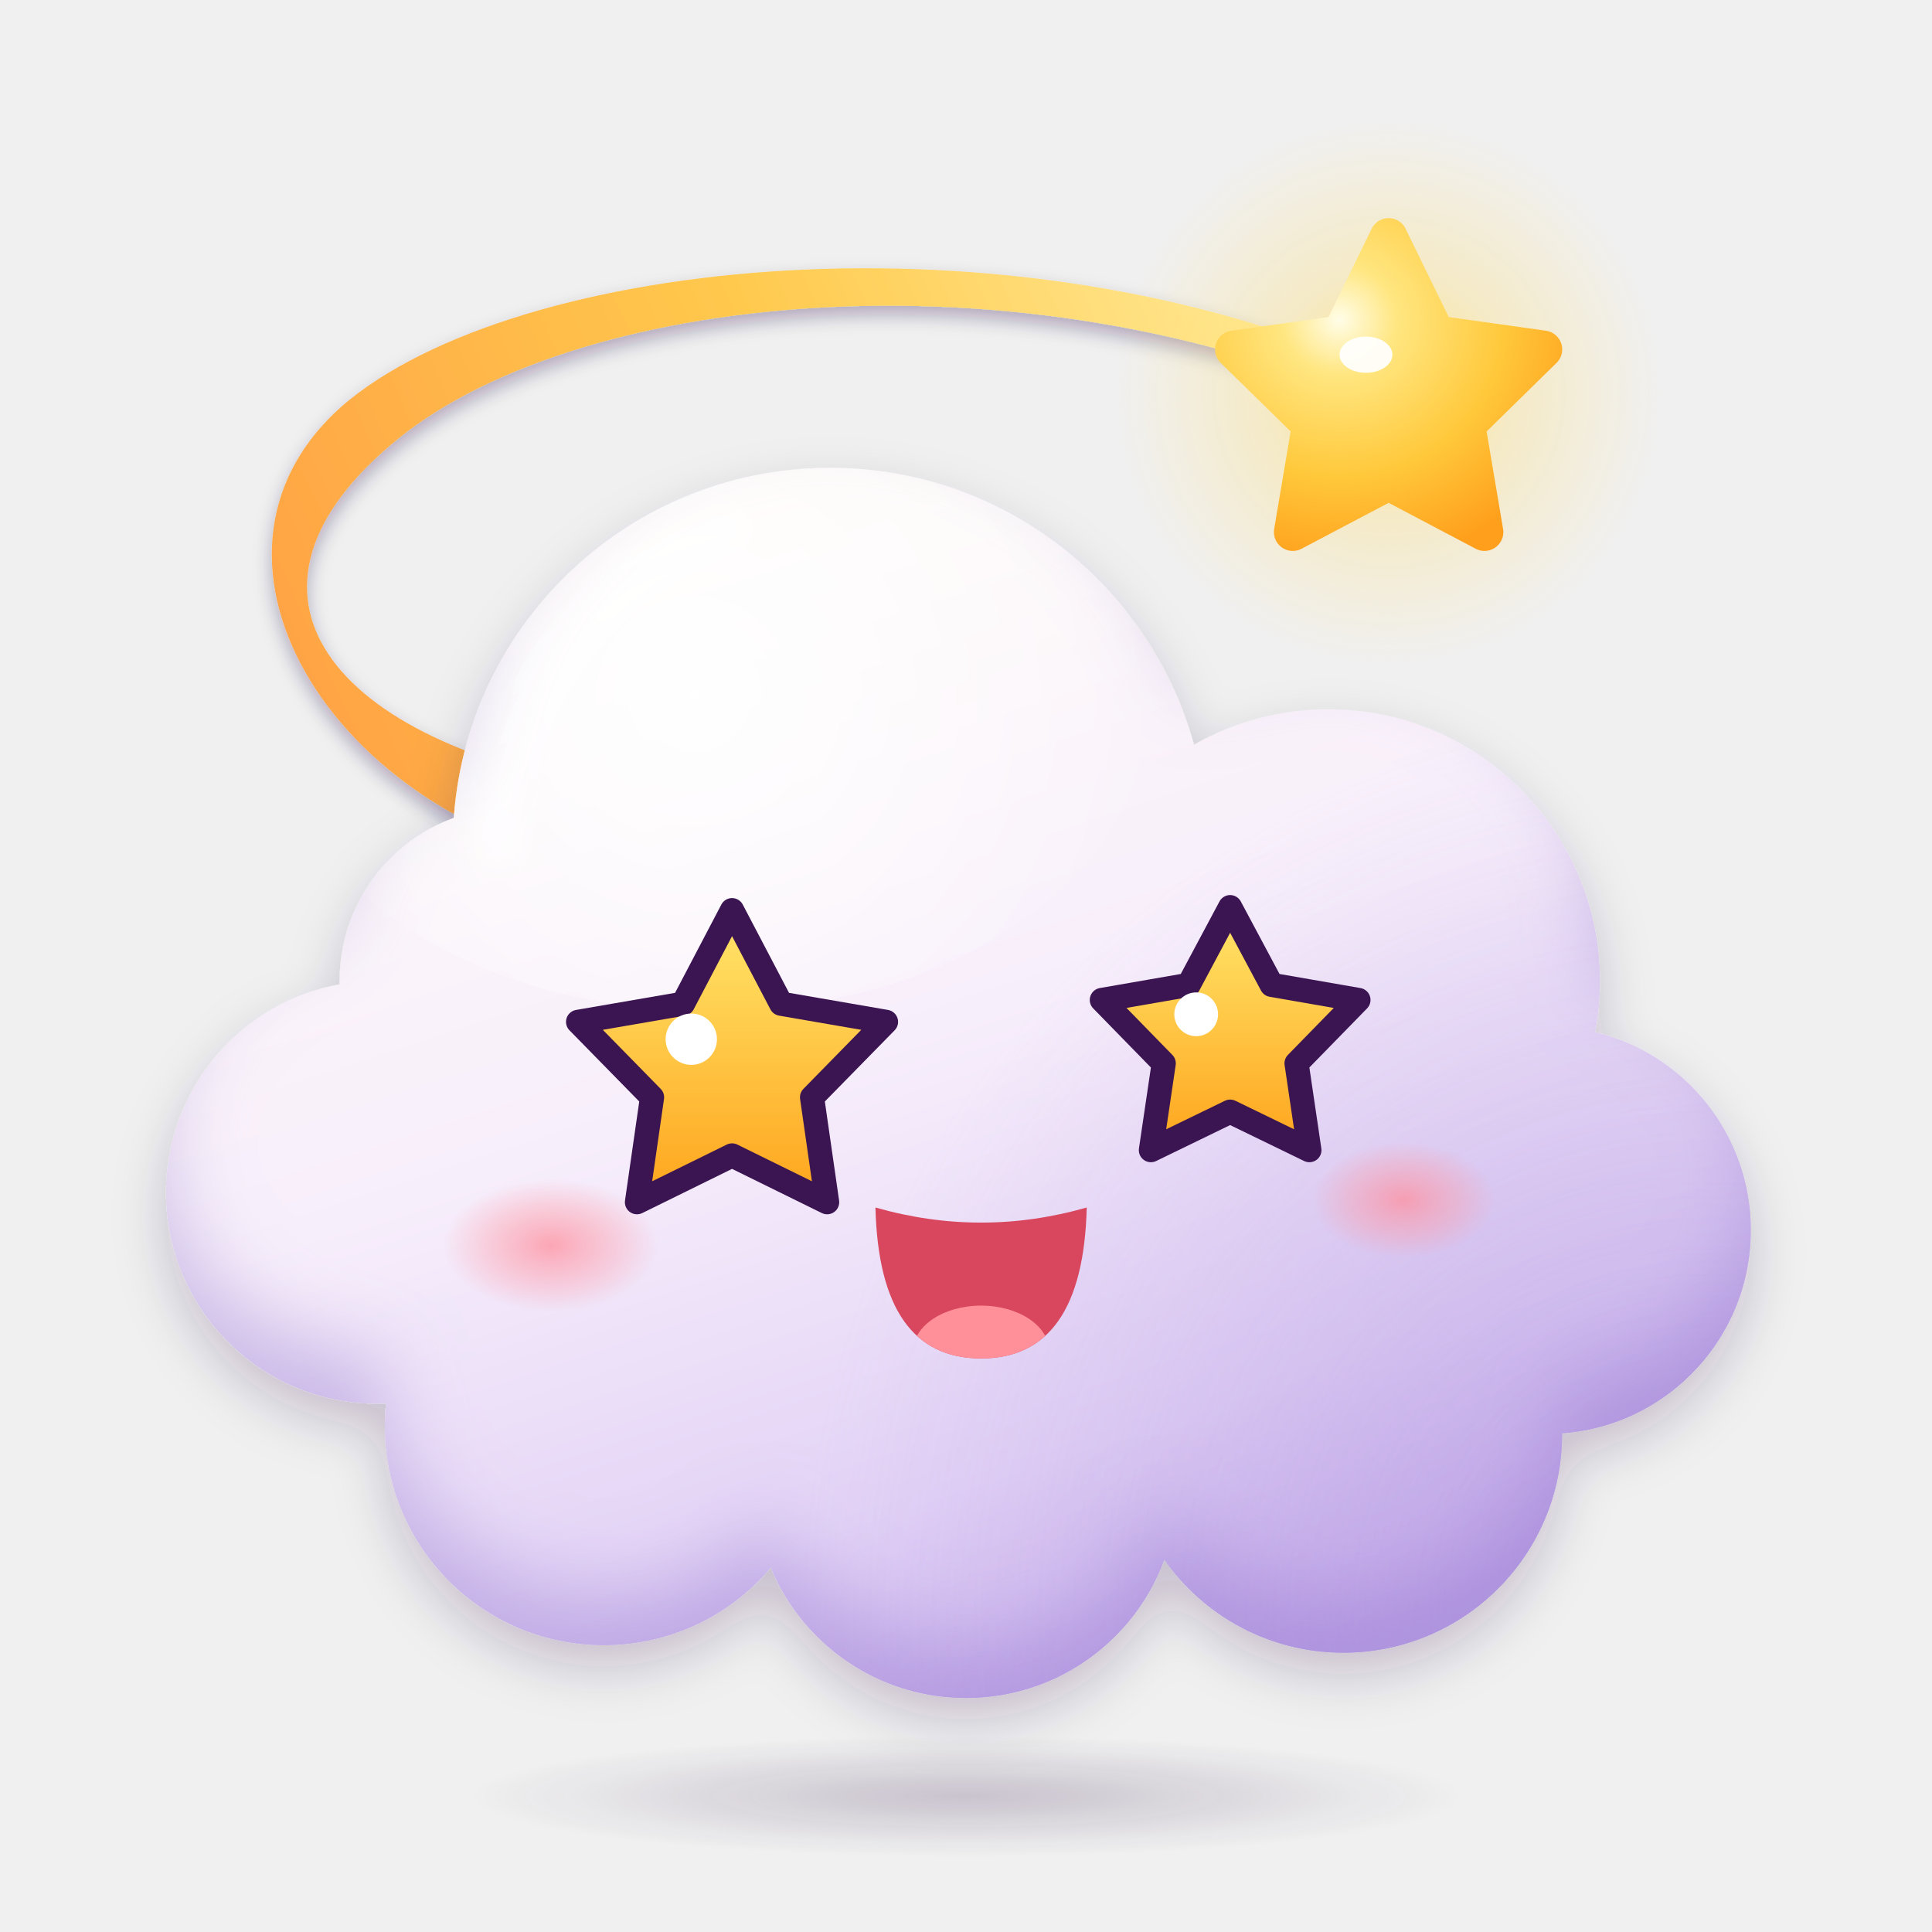
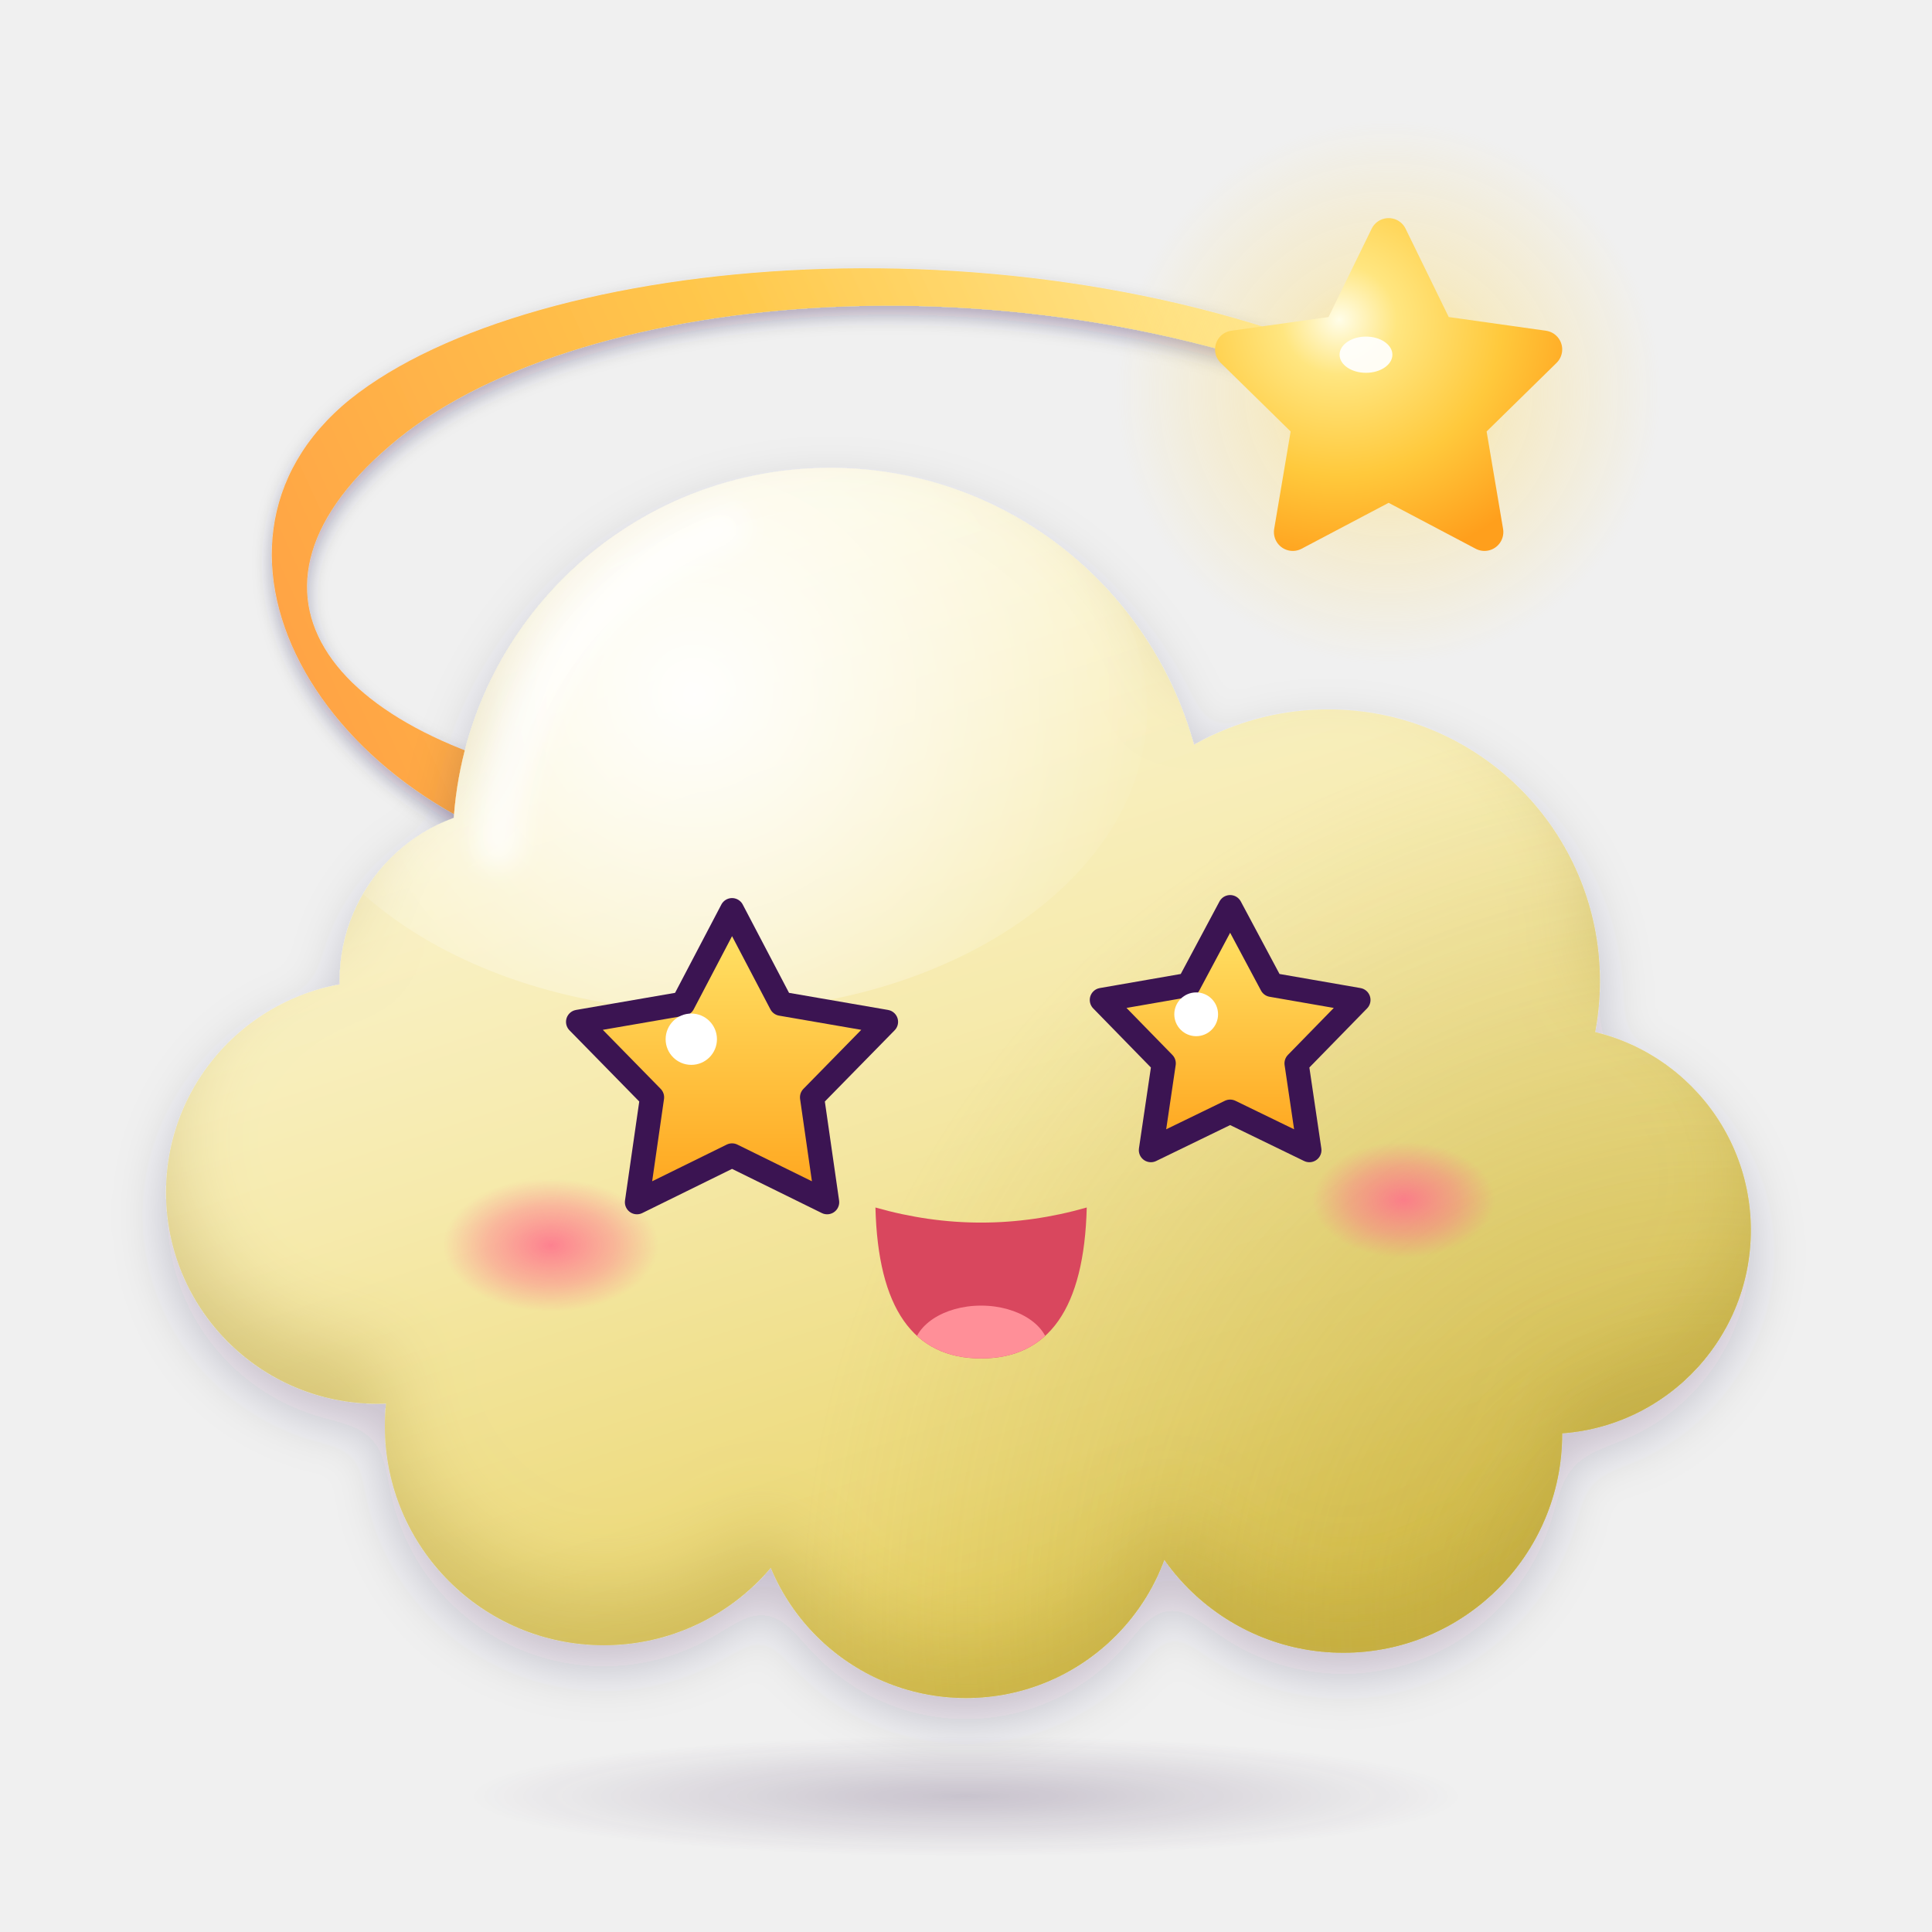
<svg xmlns="http://www.w3.org/2000/svg" viewBox="0 0 256 256" role="img" aria-labelledby="kcTitle">
  <style>
    .float{transform-origin:128px 200px;animation:kfloat 4s cubic-bezier(.45,0,.55,1) infinite}
    @keyframes kfloat{0%{transform:translate(0px,0px)}50%{transform:translate(0px,-3px)}100%{transform:translate(0px,0px)}}
    .groundB{transform-origin:128px 238px;animation:kgroundB 4s cubic-bezier(.45,0,.55,1) infinite}
    @keyframes kgroundB{0%{opacity:1;transform:scale(1,1)}50%{opacity:0.82;transform:scale(0.94,0.94)}100%{opacity:1;transform:scale(1,1)}}
    .hop{animation:khop 8s cubic-bezier(.45,0,.55,1) infinite}
    @keyframes khop{0%{transform:translate(0px,0px)}3.75%{transform:translate(0px,0px);animation-timing-function:cubic-bezier(.2,.75,.35,1)}4.75%{transform:translate(0px,0px);animation-timing-function:cubic-bezier(.2,.75,.35,1)}6.875%{transform:translate(0px,-10px);animation-timing-function:cubic-bezier(.6,0,.85,.45)}9%{transform:translate(0px,0px);animation-timing-function:cubic-bezier(.2,.75,.35,1)}10%{transform:translate(0px,0px)}10.625%{transform:translate(0px,0px);animation-timing-function:cubic-bezier(.2,.75,.35,1)}11.625%{transform:translate(0px,0px);animation-timing-function:cubic-bezier(.2,.75,.35,1)}13.75%{transform:translate(0px,-10px);animation-timing-function:cubic-bezier(.6,0,.85,.45)}15.875%{transform:translate(0px,0px);animation-timing-function:cubic-bezier(.2,.75,.35,1)}16.875%{transform:translate(0px,0px)}17.5%{transform:translate(0px,0px);animation-timing-function:cubic-bezier(.2,.75,.35,1)}18.5%{transform:translate(0px,0px);animation-timing-function:cubic-bezier(.2,.75,.35,1)}20.625%{transform:translate(0px,-10px);animation-timing-function:cubic-bezier(.6,0,.85,.45)}22.75%{transform:translate(0px,0px);animation-timing-function:cubic-bezier(.2,.75,.35,1)}23.75%{transform:translate(0px,0px)}25%{transform:translate(0px,0px)}28.125%{transform:translate(0px,0px)}31.25%{transform:translate(0px,-4px)}34.375%{transform:translate(0px,0px)}37.5%{transform:translate(0px,-4px)}40.625%{transform:translate(0px,0px)}43.75%{transform:translate(0px,-4px)}46.875%{transform:translate(0px,0px)}50%{transform:translate(0px,-4px)}52.5%{transform:translate(0px,0px)}56.25%{transform:translate(0px,0px);animation-timing-function:cubic-bezier(.2,.75,.35,1)}58.75%{transform:translate(0px,0px);animation-timing-function:cubic-bezier(.2,.75,.35,1)}62.75%{transform:translate(0px,-14.4px);animation-timing-function:cubic-bezier(.2,.75,.35,1)}64.875%{transform:translate(0px,-16px);animation-timing-function:cubic-bezier(.6,0,.85,.45)}67.625%{transform:translate(0px,-1px);animation-timing-function:cubic-bezier(.2,.75,.35,1)}68.75%{transform:translate(0px,0px);animation-timing-function:cubic-bezier(.2,.75,.35,1)}70.875%{transform:translate(0px,-4.4px)}73.125%{transform:translate(0px,0px)}75.625%{transform:translate(0px,0px)}88.75%{transform:translate(0px,0px);animation-timing-function:cubic-bezier(.2,.75,.35,1)}89.75%{transform:translate(0px,0px);animation-timing-function:cubic-bezier(.2,.75,.35,1)}91.875%{transform:translate(0px,-6px);animation-timing-function:cubic-bezier(.6,0,.85,.45)}94%{transform:translate(0px,0px);animation-timing-function:cubic-bezier(.2,.75,.35,1)}95%{transform:translate(0px,0px)}100%{transform:translate(0px,0px)}}
    .squash{transform-origin:128px 226px;animation:ksquash 8s cubic-bezier(.45,0,.55,1) infinite}
    @keyframes ksquash{0%{transform:scale(1,1)}3.75%{transform:scale(1,1);animation-timing-function:cubic-bezier(.2,.75,.35,1)}4.75%{transform:scale(1.06,0.92);animation-timing-function:cubic-bezier(.2,.75,.35,1)}6.875%{transform:scale(0.97,1.04);animation-timing-function:cubic-bezier(.6,0,.85,.45)}9%{transform:scale(1.06,0.93);animation-timing-function:cubic-bezier(.2,.75,.35,1)}10%{transform:scale(1,1)}10.625%{transform:scale(1,1);animation-timing-function:cubic-bezier(.2,.75,.35,1)}11.625%{transform:scale(1.06,0.92);animation-timing-function:cubic-bezier(.2,.75,.35,1)}13.75%{transform:scale(0.97,1.04);animation-timing-function:cubic-bezier(.6,0,.85,.45)}15.875%{transform:scale(1.06,0.93);animation-timing-function:cubic-bezier(.2,.75,.35,1)}16.875%{transform:scale(1,1)}17.5%{transform:scale(1,1);animation-timing-function:cubic-bezier(.2,.75,.35,1)}18.5%{transform:scale(1.06,0.92);animation-timing-function:cubic-bezier(.2,.75,.35,1)}20.625%{transform:scale(0.97,1.04);animation-timing-function:cubic-bezier(.6,0,.85,.45)}22.75%{transform:scale(1.06,0.93);animation-timing-function:cubic-bezier(.2,.75,.35,1)}23.75%{transform:scale(1,1)}25%{transform:scale(1,1)}28.125%{transform:scale(1.04,0.95)}31.25%{transform:scale(0.98,1.03)}34.375%{transform:scale(1.04,0.95)}37.5%{transform:scale(0.98,1.03)}40.625%{transform:scale(1.04,0.95)}43.75%{transform:scale(0.98,1.03)}46.875%{transform:scale(1.04,0.95)}50%{transform:scale(0.98,1.03)}52.5%{transform:scale(1,1)}56.25%{transform:scale(1,1);animation-timing-function:cubic-bezier(.2,.75,.35,1)}58.75%{transform:scale(1.099,0.879);animation-timing-function:cubic-bezier(.2,.75,.35,1)}62.75%{transform:scale(0.934,1.088);animation-timing-function:cubic-bezier(.2,.75,.35,1)}64.875%{transform:scale(1.01,0.99);animation-timing-function:cubic-bezier(.6,0,.85,.45)}67.625%{transform:scale(0.96,1.05);animation-timing-function:cubic-bezier(.2,.75,.35,1)}68.75%{transform:scale(1.088,0.89);animation-timing-function:cubic-bezier(.2,.75,.35,1)}70.875%{transform:scale(0.98,1.02)}73.125%{transform:scale(1.015,0.985)}75.625%{transform:scale(1,1)}88.75%{transform:scale(1,1);animation-timing-function:cubic-bezier(.2,.75,.35,1)}89.75%{transform:scale(1.06,0.92);animation-timing-function:cubic-bezier(.2,.75,.35,1)}91.875%{transform:scale(0.97,1.04);animation-timing-function:cubic-bezier(.6,0,.85,.45)}94%{transform:scale(1.06,0.93);animation-timing-function:cubic-bezier(.2,.75,.35,1)}95%{transform:scale(1,1)}100%{transform:scale(1,1)}}
    .groundA{transform-origin:128px 238px;animation:kgroundA 8s cubic-bezier(.45,0,.55,1) infinite}
    @keyframes kgroundA{0%{opacity:1;transform:scale(1,1)}3.75%{opacity:1;transform:scale(1,1);animation-timing-function:cubic-bezier(.2,.75,.35,1)}4.75%{opacity:1;transform:scale(1.06,1.06);animation-timing-function:cubic-bezier(.2,.75,.35,1)}6.875%{opacity:0.817;transform:scale(0.893,0.893);animation-timing-function:cubic-bezier(.6,0,.85,.45)}9%{opacity:1;transform:scale(1.06,1.06);animation-timing-function:cubic-bezier(.2,.75,.35,1)}10%{opacity:1;transform:scale(1,1)}10.625%{opacity:1;transform:scale(1,1);animation-timing-function:cubic-bezier(.2,.75,.35,1)}11.625%{opacity:1;transform:scale(1.06,1.06);animation-timing-function:cubic-bezier(.2,.75,.35,1)}13.75%{opacity:0.817;transform:scale(0.893,0.893);animation-timing-function:cubic-bezier(.6,0,.85,.45)}15.875%{opacity:1;transform:scale(1.06,1.06);animation-timing-function:cubic-bezier(.2,.75,.35,1)}16.875%{opacity:1;transform:scale(1,1)}17.5%{opacity:1;transform:scale(1,1);animation-timing-function:cubic-bezier(.2,.75,.35,1)}18.5%{opacity:1;transform:scale(1.06,1.06);animation-timing-function:cubic-bezier(.2,.75,.35,1)}20.625%{opacity:0.817;transform:scale(0.893,0.893);animation-timing-function:cubic-bezier(.6,0,.85,.45)}22.75%{opacity:1;transform:scale(1.06,1.06);animation-timing-function:cubic-bezier(.2,.75,.35,1)}23.75%{opacity:1;transform:scale(1,1)}25%{opacity:1;transform:scale(1,1)}28.125%{opacity:1;transform:scale(1.04,1.04)}31.25%{opacity:0.927;transform:scale(0.957,0.957)}34.375%{opacity:1;transform:scale(1.04,1.04)}37.5%{opacity:0.927;transform:scale(0.957,0.957)}40.625%{opacity:1;transform:scale(1.04,1.04)}43.75%{opacity:0.927;transform:scale(0.957,0.957)}46.875%{opacity:1;transform:scale(1.04,1.04)}50%{opacity:0.927;transform:scale(0.957,0.957)}52.5%{opacity:1;transform:scale(1,1)}56.25%{opacity:1;transform:scale(1,1);animation-timing-function:cubic-bezier(.2,.75,.35,1)}58.75%{opacity:1;transform:scale(1.099,1.099);animation-timing-function:cubic-bezier(.2,.75,.35,1)}62.75%{opacity:0.736;transform:scale(0.846,0.846);animation-timing-function:cubic-bezier(.2,.75,.35,1)}64.875%{opacity:0.707;transform:scale(0.829,0.829);animation-timing-function:cubic-bezier(.6,0,.85,.45)}67.625%{opacity:0.982;transform:scale(0.95,0.95);animation-timing-function:cubic-bezier(.2,.75,.35,1)}68.75%{opacity:1;transform:scale(1.088,1.088);animation-timing-function:cubic-bezier(.2,.75,.35,1)}70.875%{opacity:0.919;transform:scale(0.953,0.953)}73.125%{opacity:1;transform:scale(1.015,1.015)}75.625%{opacity:1;transform:scale(1,1)}88.75%{opacity:1;transform:scale(1,1);animation-timing-function:cubic-bezier(.2,.75,.35,1)}89.75%{opacity:1;transform:scale(1.06,1.06);animation-timing-function:cubic-bezier(.2,.75,.35,1)}91.875%{opacity:0.89;transform:scale(0.936,0.936);animation-timing-function:cubic-bezier(.6,0,.85,.45)}94%{opacity:1;transform:scale(1.06,1.06);animation-timing-function:cubic-bezier(.2,.75,.35,1)}95%{opacity:1;transform:scale(1,1)}100%{opacity:1;transform:scale(1,1)}}
    .tilt{transform-origin:128px 160px;animation:ktilt 8s cubic-bezier(.45,0,.55,1) infinite}
    @keyframes ktilt{0%{transform:rotate(0deg)}25%{transform:rotate(0deg)}28.125%{transform:rotate(8deg)}34.375%{transform:rotate(-8deg)}40.625%{transform:rotate(8deg)}46.875%{transform:rotate(-8deg)}52.5%{transform:rotate(0deg)}100%{transform:rotate(0deg)}}
    .orbGlow{transform-origin:184px 52px;animation:korbGlow 8s cubic-bezier(.45,0,.55,1) infinite}
    @keyframes korbGlow{0%{opacity:0.5;transform:scale(1,1)}6.875%{opacity:0.8;transform:scale(1.15,1.15)}13.75%{opacity:0.55;transform:scale(1,1)}20.625%{opacity:0.8;transform:scale(1.15,1.15)}27.5%{opacity:0.5;transform:scale(1,1)}65%{opacity:1;transform:scale(1.45,1.45)}72.5%{opacity:0.55;transform:scale(1,1)}91.875%{opacity:0.8;transform:scale(1.12,1.12)}100%{opacity:0.5;transform:scale(1,1)}}
    .orbBall{transform-origin:184px 52px;animation:korbBall 8s cubic-bezier(.45,0,.55,1) infinite}
    @keyframes korbBall{0%{transform:rotate(0deg) scale(1,1)}6.875%{transform:rotate(0deg) scale(1.15,1.15)}10%{transform:rotate(0deg) scale(1,1)}13.75%{transform:rotate(0deg) scale(1.15,1.15)}16.875%{transform:rotate(0deg) scale(1,1)}20.625%{transform:rotate(0deg) scale(1.15,1.15)}23.75%{transform:rotate(0deg) scale(1,1)}58.75%{transform:rotate(0deg) scale(0.9,0.9)}65%{transform:rotate(72deg) scale(1.25,1.25)}70%{transform:rotate(72deg) scale(1,1)}88.75%{transform:rotate(72deg) scale(1,1)}91.875%{transform:rotate(0deg) scale(1.15,1.15)}95%{transform:rotate(0deg) scale(1,1)}100%{transform:rotate(0deg) scale(1,1)}}
    .starL{transform-origin:97px 142px;animation:kstarL 8s cubic-bezier(.45,0,.55,1) infinite}
    @keyframes kstarL{0%{transform:rotate(0deg) scale(1,1)}6.875%{transform:rotate(10deg) scale(1.22,1.22)}10%{transform:rotate(0deg) scale(1,1)}13.75%{transform:rotate(-10deg) scale(1.22,1.22)}16.875%{transform:rotate(0deg) scale(1,1)}20.625%{transform:rotate(10deg) scale(1.22,1.22)}23.75%{transform:rotate(0deg) scale(1,1)}25%{transform:rotate(0deg) scale(1,1)}28.125%{transform:rotate(-12deg) scale(1,1)}34.375%{transform:rotate(12deg) scale(1,1)}40.625%{transform:rotate(-12deg) scale(1,1)}46.875%{transform:rotate(12deg) scale(1,1)}52.5%{transform:rotate(0deg) scale(1,1)}58.75%{transform:rotate(0deg) scale(0.85,0.85)}65%{transform:rotate(72deg) scale(1.35,1.35)}70%{transform:rotate(72deg) scale(1,1)}88.75%{transform:rotate(72deg) scale(1,1)}91.875%{transform:rotate(0deg) scale(1.2,1.2)}95%{transform:rotate(0deg) scale(1,1)}100%{transform:rotate(0deg) scale(1,1)}}
    .starR{transform-origin:163px 138px;animation:kstarR 8s cubic-bezier(.45,0,.55,1) infinite}
    @keyframes kstarR{0%{transform:rotate(0deg) scale(1,1)}6.875%{transform:rotate(10deg) scale(1.22,1.22)}10%{transform:rotate(0deg) scale(1,1)}13.75%{transform:rotate(-10deg) scale(1.22,1.22)}16.875%{transform:rotate(0deg) scale(1,1)}20.625%{transform:rotate(10deg) scale(1.22,1.22)}23.75%{transform:rotate(0deg) scale(1,1)}25%{transform:rotate(0deg) scale(1,1)}28.125%{transform:rotate(-12deg) scale(1,1)}34.375%{transform:rotate(12deg) scale(1,1)}40.625%{transform:rotate(-12deg) scale(1,1)}46.875%{transform:rotate(12deg) scale(1,1)}52.5%{transform:rotate(0deg) scale(1,1)}58.75%{transform:rotate(0deg) scale(0.85,0.85)}65%{transform:rotate(72deg) scale(1.35,1.35)}70%{transform:rotate(72deg) scale(1,1)}88.75%{transform:rotate(72deg) scale(1,1)}91.875%{transform:rotate(0deg) scale(1.2,1.2)}95%{transform:rotate(0deg) scale(1,1)}100%{transform:rotate(0deg) scale(1,1)}}
    .grin{transform-origin:130px 161px;animation:kgrin 8s cubic-bezier(.45,0,.55,1) infinite}
    @keyframes kgrin{0%{transform:scale(1,1)}6.875%{transform:scale(1.04,1.15)}10%{transform:scale(1,1)}13.75%{transform:scale(1.04,1.15)}16.875%{transform:scale(1,1)}20.625%{transform:scale(1.04,1.15)}23.75%{transform:scale(1,1)}58.75%{transform:scale(1.1,0.85)}65%{transform:scale(1.08,1.2)}70%{transform:scale(1,1)}100%{transform:scale(1,1)}}
    .sp1{transform-origin:38px 96px;animation:ksp1 8s cubic-bezier(.45,0,.55,1) infinite}
    @keyframes ksp1{0%{opacity:0;transform:rotate(0deg) scale(0,0)}6.25%{opacity:0;transform:rotate(0deg) scale(0,0)}8.656%{opacity:1;transform:rotate(45deg) scale(1.15,1.15)}11.062%{opacity:1;transform:rotate(70deg) scale(0.85,0.85)}13.125%{opacity:0;transform:rotate(90deg) scale(0,0)}63.75%{opacity:0;transform:rotate(0deg) scale(0,0)}66.156%{opacity:1;transform:rotate(45deg) scale(1.15,1.15)}68.562%{opacity:1;transform:rotate(70deg) scale(0.85,0.85)}70.625%{opacity:0;transform:rotate(90deg) scale(0,0)}100%{opacity:0;transform:rotate(0deg) scale(0,0)}}
    .sp2{transform-origin:228px 122px;animation:ksp2 8s cubic-bezier(.45,0,.55,1) infinite}
    @keyframes ksp2{0%{opacity:0;transform:rotate(0deg) scale(0,0)}13.125%{opacity:0;transform:rotate(0deg) scale(0,0)}15.531%{opacity:1;transform:rotate(45deg) scale(1.15,1.15)}17.938%{opacity:1;transform:rotate(70deg) scale(0.85,0.85)}20%{opacity:0;transform:rotate(90deg) scale(0,0)}64.75%{opacity:0;transform:rotate(0deg) scale(0,0)}67.156%{opacity:1;transform:rotate(45deg) scale(1.15,1.15)}69.562%{opacity:1;transform:rotate(70deg) scale(0.85,0.85)}71.625%{opacity:0;transform:rotate(90deg) scale(0,0)}100%{opacity:0;transform:rotate(0deg) scale(0,0)}}
    .sp3{transform-origin:226px 34px;animation:ksp3 8s cubic-bezier(.45,0,.55,1) infinite}
    @keyframes ksp3{0%{opacity:0;transform:rotate(0deg) scale(0,0)}20%{opacity:0;transform:rotate(0deg) scale(0,0)}22.406%{opacity:1;transform:rotate(45deg) scale(1.15,1.15)}24.812%{opacity:1;transform:rotate(70deg) scale(0.85,0.85)}26.875%{opacity:0;transform:rotate(90deg) scale(0,0)}65.75%{opacity:0;transform:rotate(0deg) scale(0,0)}68.156%{opacity:1;transform:rotate(45deg) scale(1.15,1.15)}70.562%{opacity:1;transform:rotate(70deg) scale(0.85,0.85)}72.625%{opacity:0;transform:rotate(90deg) scale(0,0)}100%{opacity:0;transform:rotate(0deg) scale(0,0)}}
    .sp4{transform-origin:104px 22px;animation:ksp4 8s cubic-bezier(.45,0,.55,1) infinite}
    @keyframes ksp4{0%{opacity:0;transform:rotate(0deg) scale(0,0)}37.5%{opacity:0;transform:rotate(0deg) scale(0,0)}39.906%{opacity:1;transform:rotate(45deg) scale(1.15,1.15)}42.312%{opacity:1;transform:rotate(70deg) scale(0.85,0.85)}44.375%{opacity:0;transform:rotate(90deg) scale(0,0)}66.25%{opacity:0;transform:rotate(0deg) scale(0,0)}68.656%{opacity:1;transform:rotate(45deg) scale(1.15,1.15)}71.062%{opacity:1;transform:rotate(70deg) scale(0.85,0.85)}73.125%{opacity:0;transform:rotate(90deg) scale(0,0)}100%{opacity:0;transform:rotate(0deg) scale(0,0)}}
    .sp5{transform-origin:20px 176px;animation:ksp5 8s cubic-bezier(.45,0,.55,1) infinite}
    @keyframes ksp5{0%{opacity:0;transform:rotate(0deg) scale(0,0)}43.75%{opacity:0;transform:rotate(0deg) scale(0,0)}46.156%{opacity:1;transform:rotate(45deg) scale(1.15,1.15)}48.562%{opacity:1;transform:rotate(70deg) scale(0.85,0.85)}50.625%{opacity:0;transform:rotate(90deg) scale(0,0)}91.25%{opacity:0;transform:rotate(0deg) scale(0,0)}93.656%{opacity:1;transform:rotate(45deg) scale(1.15,1.15)}96.062%{opacity:1;transform:rotate(70deg) scale(0.85,0.85)}98.125%{opacity:0;transform:rotate(90deg) scale(0,0)}100%{opacity:0;transform:rotate(0deg) scale(0,0)}}
    @media (prefers-reduced-motion: reduce){*{animation:none!important}.moving{display:none}.still{display:inline}}
    .still{display:none}
  </style>
  <defs>
    <linearGradient id="kcBody" gradientUnits="userSpaceOnUse" x1="96" y1="62" x2="150" y2="226">
-       <stop offset="0" stop-color="#FFFCF8" />
-       <stop offset=".46" stop-color="#F7EEFB" />
-       <stop offset=".8" stop-color="#E2D2F6" />
-       <stop offset="1" stop-color="#C9B1EC" />
+       <stop offset="0" stop-color="#FDF9E2" />
+       <stop offset=".46" stop-color="#F6EAAC" />
+       <stop offset=".8" stop-color="#ECD979" />
+       <stop offset="1" stop-color="#E0C74D" />
    </linearGradient>
    <radialGradient id="kcShade" gradientUnits="userSpaceOnUse" cx="226" cy="214" r="120">
-       <stop offset="0" stop-color="#A88BDB" stop-opacity=".5" />
-       <stop offset="1" stop-color="#A88BDB" stop-opacity="0" />
+       <stop offset="0" stop-color="#B29D34" stop-opacity=".5" />
+       <stop offset="1" stop-color="#B29D34" stop-opacity="0" />
    </radialGradient>
    <radialGradient id="kcSheen" gradientUnits="userSpaceOnUse" cx="92" cy="92" r="62">
      <stop offset="0" stop-color="#FFFFFF" stop-opacity=".95" />
      <stop offset="1" stop-color="#FFFFFF" stop-opacity="0" />
    </radialGradient>
    <radialGradient id="kcGround">
      <stop offset="0" stop-color="#2B0E42" stop-opacity=".2" />
      <stop offset="1" stop-color="#2B0E42" stop-opacity="0" />
    </radialGradient>
    <radialGradient id="kcCheek">
-       <stop offset="0" stop-color="#FF8F9E" stop-opacity=".75" />
-       <stop offset=".6" stop-color="#FF9AA6" stop-opacity=".35" />
-       <stop offset="1" stop-color="#FF9AA6" stop-opacity="0" />
+       <stop offset="0" stop-color="#FF6F8C" stop-opacity=".85" />
+       <stop offset=".6" stop-color="#FF6F8C" stop-opacity=".4" />
+       <stop offset="1" stop-color="#FF6F8C" stop-opacity="0" />
    </radialGradient>
    <linearGradient id="kcSclera" x1="0" y1="0" x2="0" y2="1">
-       <stop offset="0" stop-color="#E9DDF6" />
+       <stop offset="0" stop-color="#F8F4E2" />
      <stop offset=".38" stop-color="#FFFFFF" />
      <stop offset="1" stop-color="#FFFDFB" />
    </linearGradient>
    <radialGradient id="kcIris" cx=".5" cy=".78" r=".78">
-       <stop offset="0" stop-color="#B07AF0" />
-       <stop offset=".45" stop-color="#6A2BA8" />
-       <stop offset="1" stop-color="#2A0C40" />
+       <stop offset="0" stop-color="#F2D95F" />
+       <stop offset=".45" stop-color="#937F1A" />
+       <stop offset="1" stop-color="#312B0C" />
    </radialGradient>
    <linearGradient id="kcTail" gradientUnits="userSpaceOnUse" x1="40" y1="112" x2="190" y2="44">
      <stop offset="0" stop-color="#FF9F43" />
      <stop offset=".5" stop-color="#FFC94D" />
      <stop offset="1" stop-color="#FFF1A6" />
    </linearGradient>
    <radialGradient id="kcOrb" cx=".34" cy=".28" r=".85">
      <stop offset="0" stop-color="#FFFDE8" />
      <stop offset=".22" stop-color="#FFE680" />
      <stop offset=".62" stop-color="#FFC93C" />
      <stop offset="1" stop-color="#FF9F1C" />
    </radialGradient>
    <radialGradient id="kcGlow">
      <stop offset="0" stop-color="#FFE07A" stop-opacity=".9" />
      <stop offset=".45" stop-color="#FFE07A" stop-opacity=".35" />
      <stop offset="1" stop-color="#FFE07A" stop-opacity="0" />
    </radialGradient>
    <filter id="kcLift" x="-15%" y="-15%" width="130%" height="140%">
      <feDropShadow dx="0" dy="3" stdDeviation="3.5" flood-color="#2B0E42" flood-opacity=".2" />
    </filter>
    <filter id="kcPuff" x="-5%" y="-5%" width="110%" height="110%">
      <feOffset in="SourceAlpha" dy="-7" result="up" />
      <feGaussianBlur in="up" stdDeviation="5" result="upBlur" />
      <feComposite in="SourceAlpha" in2="upBlur" operator="out" result="rim" />
-       <feFlood flood-color="#9C7DD6" flood-opacity=".5" />
+       <feFlood flood-color="#B8A33D" flood-opacity=".5" />
      <feComposite in2="rim" operator="in" result="shade" />
      <feMerge>
        <feMergeNode in="SourceGraphic" />
        <feMergeNode in="shade" />
      </feMerge>
    </filter>
    <filter id="kcEdge" x="-10%" y="-10%" width="120%" height="125%">
      <feDropShadow dx="0" dy="1.2" stdDeviation="1.2" flood-color="#2B0E42" flood-opacity=".3" />
    </filter>
    <filter id="kcSoft" x="-50%" y="-50%" width="200%" height="200%">
      <feGaussianBlur stdDeviation="1.6" />
    </filter>
    <clipPath id="kcCloud">
      <circle cx="110" cy="112" r="50" />
      <circle cx="176" cy="130" r="36" />
      <circle cx="205" cy="163" r="27" />
      <circle cx="178" cy="190" r="29" />
      <circle cx="128" cy="197" r="28" />
      <circle cx="80" cy="189" r="29" />
      <circle cx="50" cy="158" r="28" />
      <circle cx="68" cy="130" r="23" />
      <ellipse cx="128" cy="158" rx="84" ry="44" />
    </clipPath>
    <clipPath id="kcEyeL">
      <ellipse cx="97" cy="142" rx="21" ry="23" />
    </clipPath>
    <clipPath id="kcEyeR">
      <ellipse cx="163" cy="138" rx="17.5" ry="19.5" />
+     </clipPath>
+     <clipPath id="kcEyeLLid">
+       <ellipse cx="97" cy="142" rx="22.5" ry="24.5" />
+     </clipPath>
+     <clipPath id="kcEyeRLid">
+       <ellipse cx="163" cy="138" rx="19.0" ry="21.0" />
    </clipPath>
    <clipPath id="kcMouth">
      <path d="M116 160Q130 164 144 160Q143.5 180 130 180Q116.5 180 116 160Z" />
    </clipPath>
    <linearGradient id="kcStarEye" x1="0" y1="0" x2="0" y2="1">
      <stop offset="0" stop-color="#FFE66B" />
      <stop offset="1" stop-color="#FFA41C" />
    </linearGradient>
  </defs>
  <g class="groundA">
    <g class="groundB">
      <ellipse cx="128" cy="238" rx="66" ry="8" fill="url(#kcGround)" />
    </g>
  </g>
  <g class="float">
    <g class="hop">
      <g class="tilt">
        <g class="moving">
          <path d="M82.8 104.8C44.8 99.2 27.9 79.4 51.6 59.1C75.2 38.6 134.9 32.5 183.1 53.9L184.9 50.1C137.1 27.5 70.8 33.4 46.4 52.9C22.1 72.6 43.2 108.8 81.2 115.2Z" fill="url(#kcTail)" filter="url(#kcEdge)">
            <animate attributeName="d" dur="8s" repeatCount="indefinite" calcMode="spline" keyTimes="0;0.05;0.071;0.119;0.14;0.188;0.209;0.244;0.281;0.344;0.406;0.469;0.525;0.588;0.627;0.651;0.676;0.69;0.711;0.736;0.764;0.9;0.921;0.944;0.963;1" keySplines=".45 0 .55 1;.45 0 .55 1;.45 0 .55 1;.45 0 .55 1;.45 0 .55 1;.45 0 .55 1;.45 0 .55 1;.45 0 .55 1;.45 0 .55 1;.45 0 .55 1;.45 0 .55 1;.45 0 .55 1;.45 0 .55 1;.45 0 .55 1;.45 0 .55 1;.45 0 .55 1;.45 0 .55 1;.45 0 .55 1;.45 0 .55 1;.45 0 .55 1;.45 0 .55 1;.45 0 .55 1;.45 0 .55 1;.45 0 .55 1;.45 0 .55 1" values="M82.8 104.8C44.8 99.2 27.9 79.4 51.6 59.1C75.2 38.6 134.9 32.5 183.1 53.9L184.9 50.1C137.1 27.5 70.8 33.4 46.4 52.9C22.1 72.6 43.2 108.8 81.2 115.2Z;M82.9 104.8C45 98.6 28.2 76.8 53.3 58.2C78.2 39.4 138.7 40.5 184.5 66.8L186.7 63.2C141.6 35.7 74.2 33.8 48.5 51.6C23 69.5 43.3 108.1 81.1 115.2Z;M82.7 104.8C44.6 99.8 27.7 82 50 60.1C72.1 38 130.1 24.8 180.3 41.1L181.6 37.1C131.8 19.6 67.3 33.1 44.3 54.2C21.5 75.6 43.2 109.5 81.3 115.2Z;M82.9 104.8C45 98.6 28.2 76.8 53.3 58.2C78.2 39.4 138.7 40.5 184.5 66.8L186.7 63.2C141.6 35.7 74.2 33.8 48.5 51.6C23 69.5 43.3 108.1 81.1 115.2Z;M82.7 104.8C44.6 99.8 27.7 82 50 60.1C72.1 38 130.1 24.8 180.3 41.1L181.6 37.1C131.8 19.6 67.3 33.1 44.3 54.2C21.5 75.6 43.2 109.5 81.3 115.2Z;M82.9 104.8C45 98.6 28.2 76.8 53.3 58.2C78.2 39.4 138.7 40.5 184.5 66.8L186.7 63.2C141.6 35.7 74.2 33.8 48.5 51.6C23 69.5 43.3 108.1 81.1 115.2Z;M82.7 104.8C44.6 99.8 27.7 82 50 60.1C72.1 38 130.1 24.8 180.3 41.1L181.6 37.1C131.8 19.6 67.3 33.1 44.3 54.2C21.5 75.6 43.2 109.5 81.3 115.2Z;M82.9 104.8C44.9 98.9 28 78.1 52.4 58.7C76.7 39 136.9 36.5 184 60.4L185.9 56.6C139.5 31.6 72.5 33.6 47.4 52.2C22.5 71.1 43.3 108.5 81.1 115.2Z;M82.7 104.8C44.5 100.2 27.4 83.2 49.1 60.7C70.6 38 128 22.6 178.7 37.1L179.9 33C129.5 17.3 65.8 33.2 43.3 54.9C21.1 76.9 43.2 109.8 81.3 115.2Z;M83 104.8C45.1 98.2 28.6 75.6 54.2 57.7C79.6 39.6 140.2 43 185 70.9L187.2 67.4C143.1 38.4 75.8 33.9 49.6 51C23.5 68.3 43.3 107.8 81 115.2Z;M82.7 104.8C44.5 100.2 27.4 83.2 49.1 60.7C70.6 38 128 22.6 178.7 37.1L179.9 33C129.5 17.3 65.8 33.2 43.3 54.9C21.1 76.9 43.2 109.8 81.3 115.2Z;M83 104.8C45.1 98.2 28.6 75.6 54.2 57.7C79.6 39.6 140.2 43 185 70.9L187.2 67.4C143.1 38.4 75.8 33.9 49.6 51C23.5 68.3 43.3 107.8 81 115.2Z;M82.8 104.8C44.8 99.2 27.9 79.4 51.6 59.1C75.2 38.6 134.9 32.5 183.1 53.9L184.9 50.1C137.1 27.5 70.8 33.4 46.4 52.9C22.1 72.6 43.2 108.8 81.2 115.2Z;M82.7 104.8C44.4 100.4 27.4 83.9 48.6 61C69.7 37.9 126.4 20.7 177.6 33.7L178.7 29.7C127.8 15.4 64.7 33.2 42.7 55.4C20.9 77.7 43.2 110 81.3 115.2Z;M83.1 104.9C45.3 97.5 29.3 72.4 56.2 56.7C83.1 40.7 143.2 52.7 184.3 85.8L187 82.6C146.8 48.4 79.7 34.7 52.2 49.6C24.9 64.7 43.3 107 80.9 115.1Z;M82.6 104.8C44.3 100.8 27.4 85.4 47.7 61.6C67.8 37.7 122.8 16.5 174.7 26.3L175.5 22.2C123.9 11.1 62.6 33.2 41.5 56.3C20.7 79.5 43.2 110.4 81.4 115.2Z;M82.8 104.8C44.6 99.6 27.7 81 50.6 59.7C73.3 38.2 132.1 27.9 181.6 46.2L183.1 42.3C134.1 22.7 68.7 33.2 45.1 53.7C21.7 74.4 43.2 109.2 81.2 115.2Z;M83.1 104.9C45.3 97.5 29.2 72.3 56.2 56.7C83.1 40.8 143.2 53.6 184 87.2L186.7 84C146.8 49.4 79.8 34.9 52.2 49.6C24.8 64.5 43.3 107 80.9 115.1Z;M82.7 104.8C44.5 100.2 27.5 83.2 49.1 60.7C70.6 37.9 127.7 22 178.6 36.1L179.8 32.1C129.3 16.7 65.7 33.1 43.3 54.9C21.1 77 43.2 109.8 81.3 115.2Z;M82.9 104.8C44.9 98.7 28.1 77.6 52.8 58.4C77.4 39.1 137.7 37.9 184.3 62.6L186.3 59C140.3 33 73.2 33.6 47.9 51.9C22.7 70.4 43.3 108.3 81.1 115.2Z;M82.8 104.8C44.8 99.2 27.9 79.4 51.6 59.1C75.2 38.6 134.9 32.5 183.1 53.9L184.9 50.1C137.1 27.5 70.8 33.4 46.4 52.9C22.1 72.6 43.2 108.8 81.2 115.2Z;M82.9 104.8C45 98.6 28.3 76.9 53.3 58.2C78.2 39.3 138.6 39.9 184.6 65.9L186.7 62.3C141.4 35.1 74.2 33.8 48.5 51.6C23 69.6 43.3 108.1 81.1 115.2Z;M82.7 104.8C44.6 99.8 27.6 82 50 60.1C72.1 38.1 130.3 25.4 180.4 42L181.8 38C132.1 20.2 67.4 33.2 44.3 54.2C21.4 75.5 43.2 109.5 81.3 115.2Z;M82.9 104.8C45 98.6 28.3 76.9 53.3 58.2C78.2 39.3 138.6 39.9 184.6 65.9L186.7 62.3C141.4 35.1 74.2 33.8 48.5 51.6C23 69.6 43.3 108.1 81.1 115.2Z;M82.8 104.8C44.7 99.5 27.8 80.5 50.9 59.5C73.9 38.4 133 29.4 182.2 48.8L183.8 44.9C135.1 24.3 69.4 33.2 45.5 53.4C21.9 73.8 43.2 109.1 81.2 115.2Z;M82.8 104.8C44.8 99.2 27.9 79.4 51.6 59.1C75.2 38.6 134.9 32.5 183.1 53.9L184.9 50.1C137.1 27.5 70.8 33.4 46.4 52.9C22.1 72.6 43.2 108.8 81.2 115.2Z" />
          </path>
          <g>
            <animateTransform attributeName="transform" type="translate" dur="8s" repeatCount="indefinite" calcMode="spline" keyTimes="0;0.05;0.071;0.119;0.14;0.188;0.209;0.244;0.281;0.344;0.406;0.469;0.525;0.588;0.627;0.651;0.676;0.69;0.711;0.736;0.764;0.9;0.921;0.944;0.963;1" keySplines=".45 0 .55 1;.45 0 .55 1;.45 0 .55 1;.45 0 .55 1;.45 0 .55 1;.45 0 .55 1;.45 0 .55 1;.45 0 .55 1;.45 0 .55 1;.45 0 .55 1;.45 0 .55 1;.45 0 .55 1;.45 0 .55 1;.45 0 .55 1;.45 0 .55 1;.45 0 .55 1;.45 0 .55 1;.45 0 .55 1;.45 0 .55 1;.45 0 .55 1;.45 0 .55 1;.45 0 .55 1;.45 0 .55 1;.45 0 .55 1;.45 0 .55 1" values="0 0;1.6 13;-3 -12.9;1.6 13;-3 -12.9;1.6 13;-3 -12.9;1 6.5;-4.7 -16.9;2.1 17.2;-4.7 -16.9;2.1 17.2;0 0;-5.9 -20.3;1.7 32.2;-8.9 -27.8;-1.6 -7.8;1.3 33.6;-4.8 -17.9;1.3 8.8;0 0;1.7 12.1;-2.9 -12;1.7 12.1;-1 -5.2;0 0" />
            <circle class="orbGlow" cx="184" cy="52" r="36" fill="url(#kcGlow)" />
            <g class="orbBall">
              <path d="M184 31.4L190.3 44.3L204.5 46.3L194.3 56.3L196.7 70.5L184 63.8L171.3 70.5L173.7 56.3L163.5 46.3L177.7 44.3Z" fill="url(#kcOrb)" stroke="url(#kcOrb)" stroke-width="5" stroke-linejoin="round" />
              <ellipse cx="181" cy="47" rx="3.5" ry="2.4" fill="#FFFFFF" opacity=".92" />
            </g>
          </g>
        </g>
        <g class="still">
          <path d="M82.8 104.8C44.8 99.2 27.9 79.4 51.6 59.1C75.2 38.6 134.9 32.5 183.1 53.9L184.9 50.1C137.1 27.5 70.8 33.4 46.4 52.9C22.1 72.6 43.2 108.8 81.2 115.2Z" fill="url(#kcTail)" filter="url(#kcEdge)" />
          <circle cx="184" cy="52" r="36" fill="url(#kcGlow)" />
          <g>
            <path d="M184 31.4L190.3 44.3L204.5 46.3L194.3 56.3L196.7 70.5L184 63.8L171.3 70.5L173.7 56.3L163.5 46.3L177.7 44.3Z" fill="url(#kcOrb)" stroke="url(#kcOrb)" stroke-width="5" stroke-linejoin="round" />
            <ellipse cx="181" cy="47" rx="3.5" ry="2.4" fill="#FFFFFF" opacity=".92" />
          </g>
        </g>
        <g class="squash">
          <g filter="url(#kcLift)">
            <g filter="url(#kcPuff)">
              <g clip-path="url(#kcCloud)">
                <rect x="10" y="50" width="236" height="190" fill="url(#kcBody)" />
                <rect x="10" y="50" width="236" height="190" fill="url(#kcShade)" />
                <ellipse cx="94" cy="94" rx="58" ry="40" fill="url(#kcSheen)" />
                <path d="M66 112A46 46 0 0 1 96 70" fill="none" stroke="#FFFFFF" stroke-width="6" stroke-linecap="round" opacity=".7" filter="url(#kcSoft)" />
              </g>
            </g>
          </g>
          <ellipse class="cheekL" cx="73" cy="165" rx="14.3" ry="8.8" fill="url(#kcCheek)" />
          <ellipse class="cheekR" cx="186" cy="159" rx="12.1" ry="7.7" fill="url(#kcCheek)" />
          <g class="starL">
            <path d="M97 120.6L103.5 133L117.4 135.4L107.6 145.4L109.6 159.3L97 153.1L84.4 159.3L86.4 145.4L76.6 135.4L90.5 133Z" fill="url(#kcStarEye)" stroke="#3B1452" stroke-width="3.2" stroke-linejoin="round" />
          </g>
          <circle cx="91.6" cy="137.7" r="3.4" fill="#FFFFFF" />
          <g class="starR">
            <path d="M163 120.2L168.5 130.5L180 132.5L171.8 140.9L173.5 152.4L163 147.3L152.5 152.4L154.2 140.9L146 132.5L157.5 130.5Z" fill="url(#kcStarEye)" stroke="#3B1452" stroke-width="3.2" stroke-linejoin="round" />
          </g>
          <circle cx="158.5" cy="134.4" r="2.9" fill="#FFFFFF" />
          <g class="grin">
            <path d="M116 160Q130 164 144 160Q143.5 180 130 180Q116.5 180 116 160Z" fill="#D9475E" />
            <ellipse cx="130" cy="179" rx="9" ry="6" fill="#FF8F98" clip-path="url(#kcMouth)" />
          </g>
        </g>
        <g opacity="0" class="sp1">
          <path d="M38 87Q38.9 95.1 47 96Q38.9 96.9 38 105Q37.1 96.9 29 96Q37.1 95.1 38 87Z" fill="#FFD36E" />
          <path d="M38 92Q38.4 95.6 42 96Q38.4 96.4 38 100Q37.6 96.4 34 96Q37.6 95.6 38 92Z" fill="#FFFFFF" />
        </g>
        <g opacity="0" class="sp2">
          <path d="M228 114Q228.8 121.2 236 122Q228.8 122.8 228 130Q227.2 122.8 220 122Q227.2 121.2 228 114Z" fill="#FFB547" />
          <path d="M228 118.4Q228.4 121.6 231.6 122Q228.4 122.4 228 125.6Q227.6 122.4 224.4 122Q227.6 121.6 228 118.4Z" fill="#FFFFFF" />
        </g>
        <g opacity="0" class="sp3">
          <path d="M226 26.5Q226.8 33.2 233.5 34Q226.8 34.8 226 41.5Q225.2 34.8 218.5 34Q225.2 33.2 226 26.5Z" fill="#FFE680" />
          <path d="M226 30.6Q226.3 33.7 229.4 34Q226.3 34.3 226 37.4Q225.7 34.3 222.6 34Q225.7 33.7 226 30.6Z" fill="#FFFFFF" />
        </g>
        <g opacity="0" class="sp4">
          <path d="M104 15Q104.7 21.3 111 22Q104.7 22.7 104 29Q103.3 22.7 97 22Q103.3 21.3 104 15Z" fill="#FFC94D" />
          <path d="M104 18.9Q104.3 21.7 107.2 22Q104.3 22.3 104 25.1Q103.7 22.3 100.8 22Q103.7 21.7 104 18.9Z" fill="#FFFFFF" />
        </g>
        <g opacity="0" class="sp5">
          <path d="M20 169.5Q20.6 175.3 26.5 176Q20.6 176.7 20 182.5Q19.4 176.7 13.5 176Q19.4 175.3 20 169.5Z" fill="#FFE680" />
          <path d="M20 173.1Q20.3 175.7 22.9 176Q20.3 176.3 20 178.9Q19.7 176.3 17.1 176Q19.7 175.7 20 173.1Z" fill="#FFFFFF" />
        </g>
      </g>
    </g>
  </g>
</svg>
